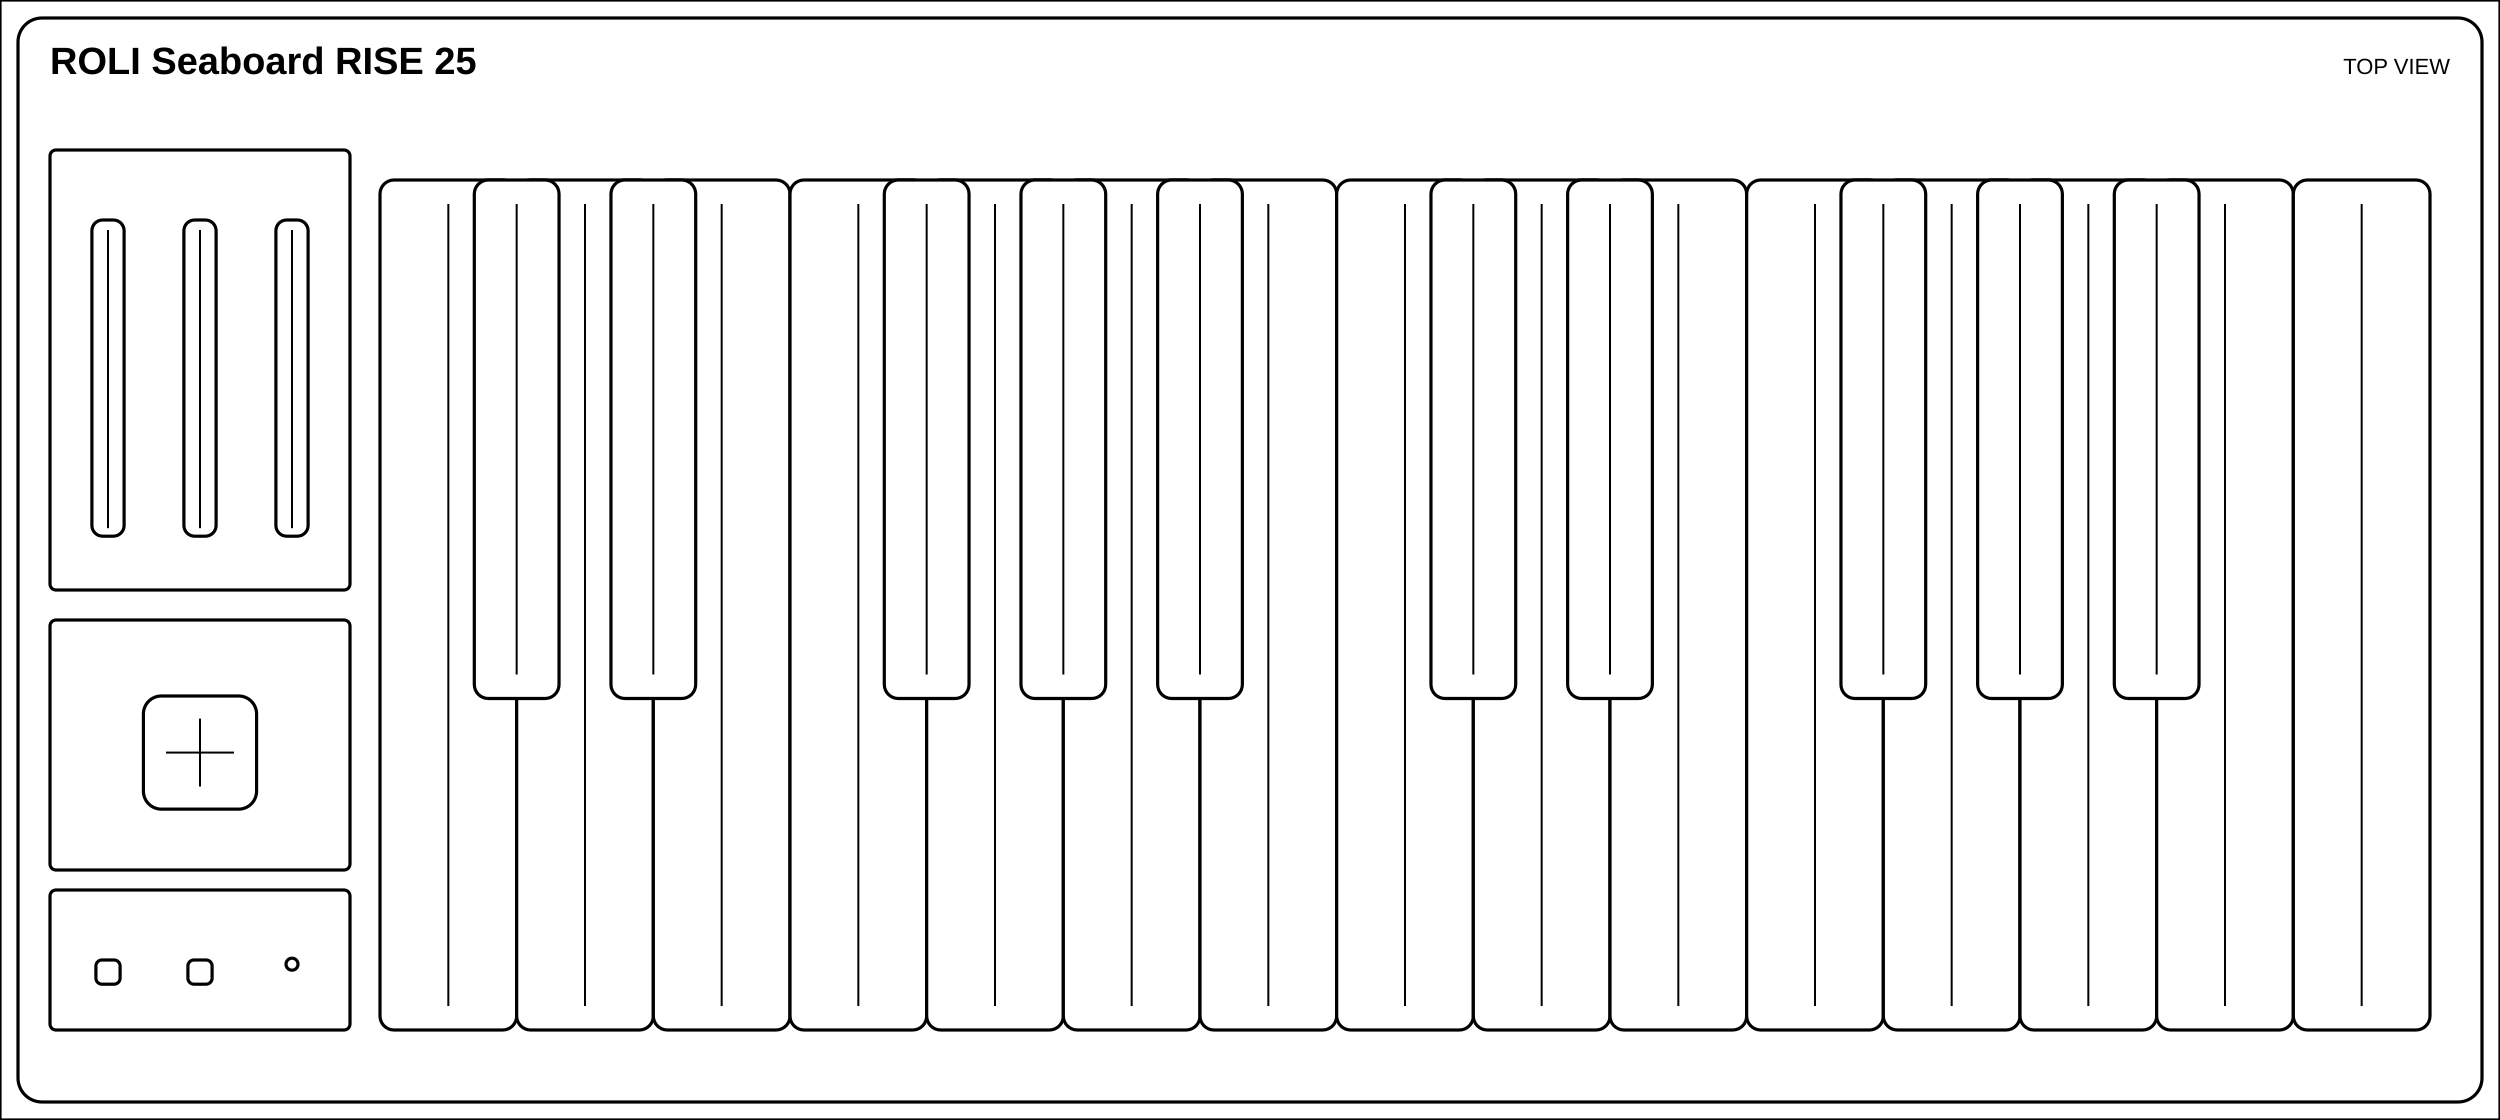
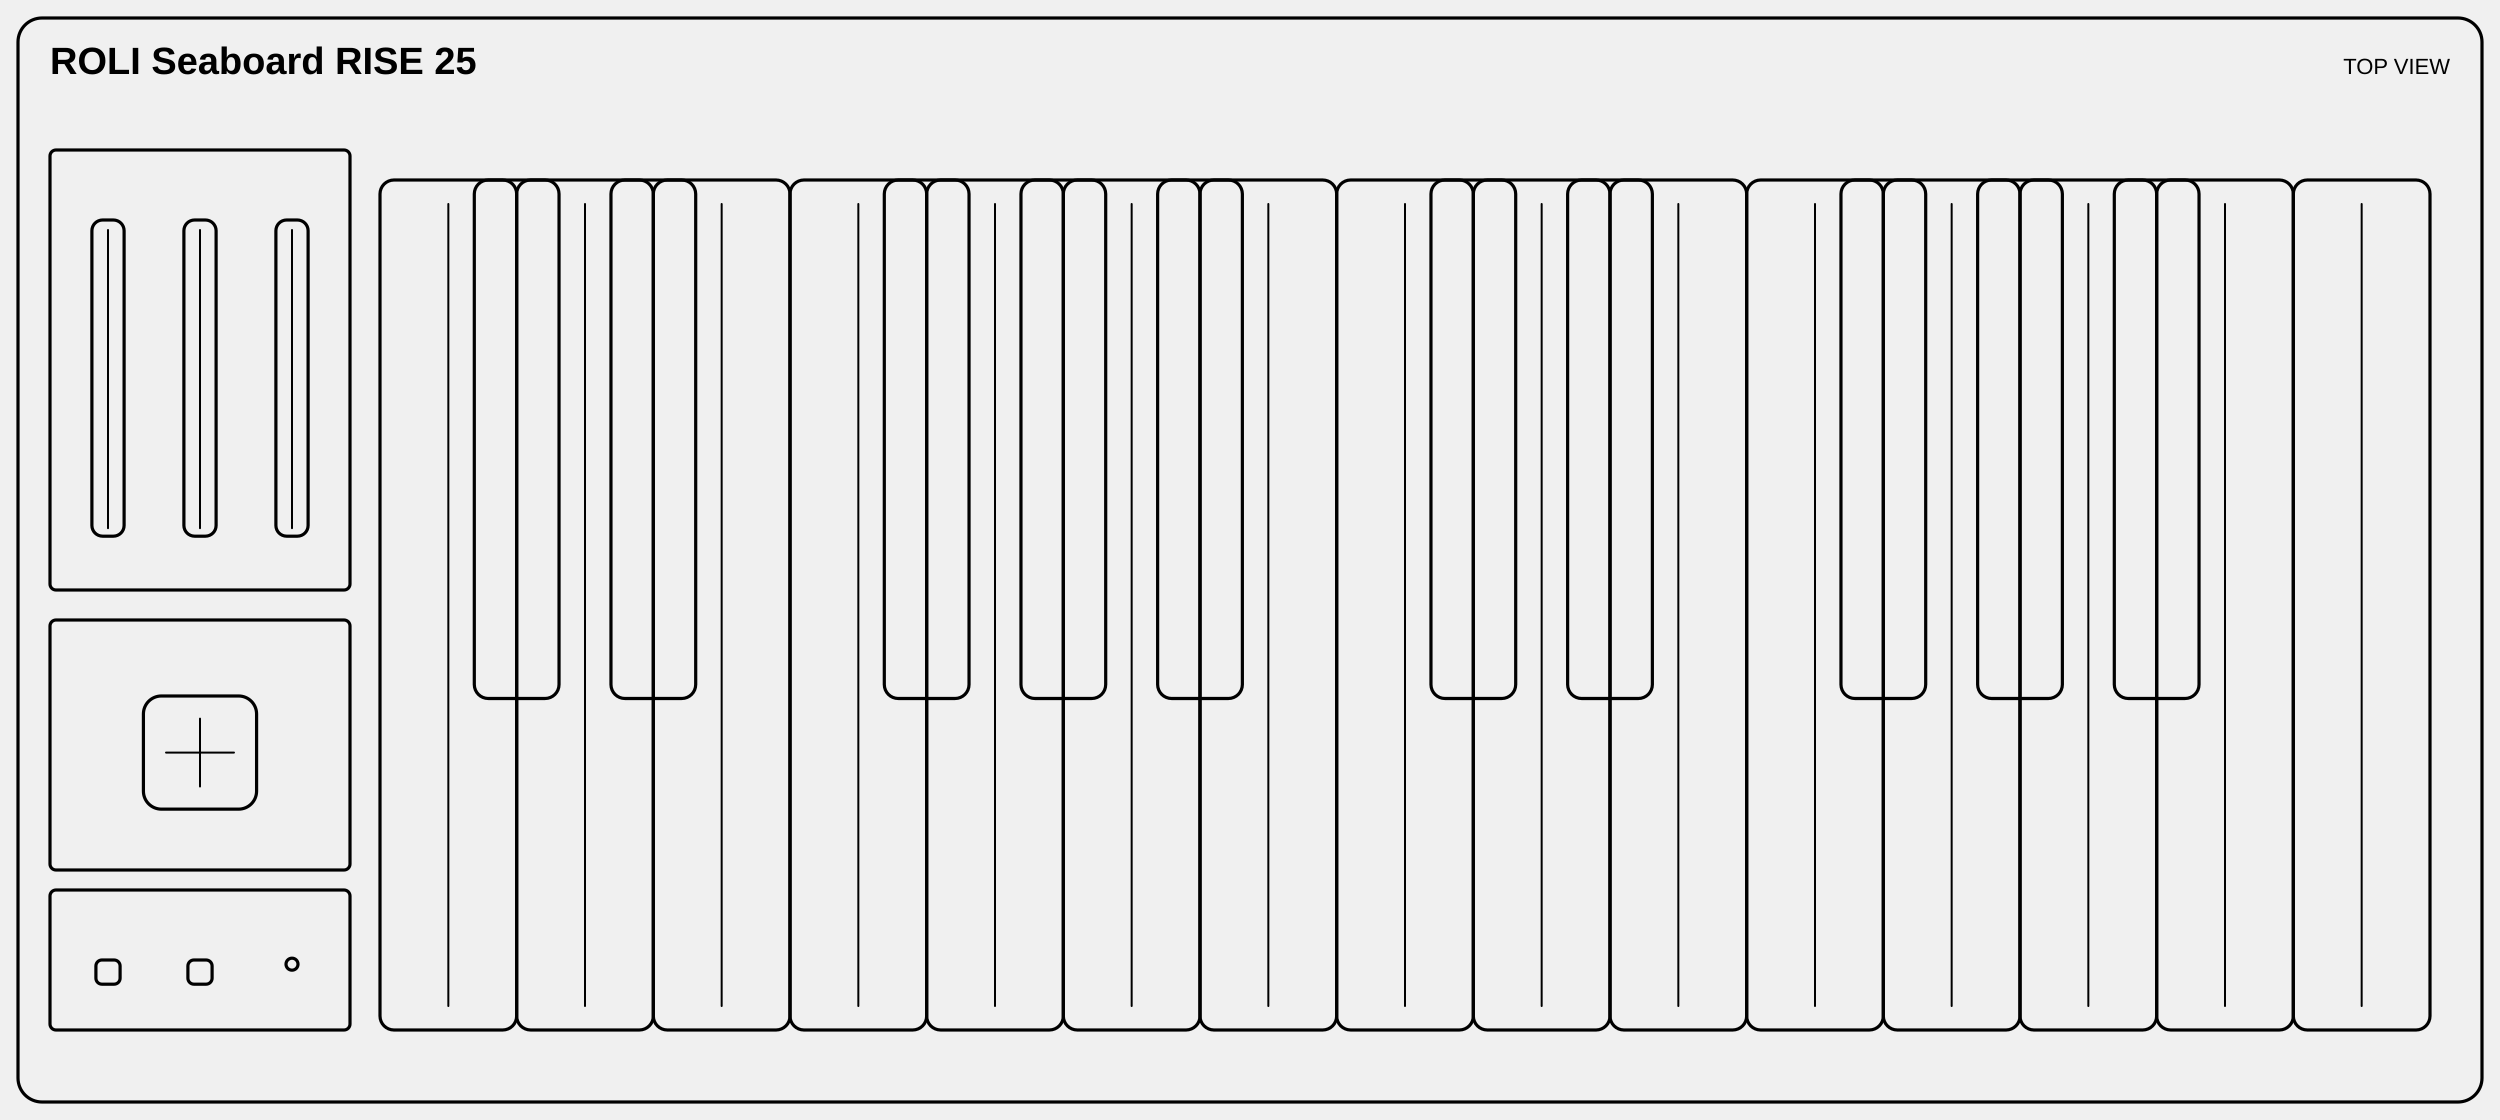
- <svg xmlns="http://www.w3.org/2000/svg" viewBox="0 0 1250 560" role="img" aria-labelledby="title description">
-   <style>text{font-family:Arial,Helvetica,sans-serif;fill:#000;stroke:none}.line{fill:#fff;stroke:#000;stroke-width:1.6;stroke-linejoin:round;stroke-linecap:round}.thin{fill:none;stroke:#000;stroke-width:1;stroke-linejoin:round;stroke-linecap:round}</style>
-   <rect x="0" y="0" width="1250" height="560" class="line" fill="#fff" stroke="none" stroke-width="1.6" />
-   <rect x="9" y="9" width="1232" height="542" class="line" fill="#fff" stroke="#000" stroke-width="1.6" rx="12" />
-   <text x="25" y="37" fill="#000" font-family="Arial,Helvetica,sans-serif" font-size="19" text-anchor="start" font-weight="bold">ROLI Seaboard RISE 25</text>
-   <text x="1225" y="37" fill="#000" font-family="Arial,Helvetica,sans-serif" font-size="11" text-anchor="end">TOP VIEW</text>
-   <rect x="25" y="75" width="150" height="220" class="line" fill="#fff" stroke="#000" stroke-width="1.6" rx="3" />
-   <g id="touch-faders-glide" data-kind="strip" aria-label="Glide">
-     <rect x="45.95" y="110" width="16.1" height="158.09" class="line" fill="#fff" stroke="#000" stroke-width="1.6" rx="5.367" />
-     <path d="M54 115L54 264.09" fill="none" stroke="#000" stroke-width="1" />
-   </g>
-   <g id="touch-faders-slide" data-kind="strip" aria-label="Slide">
-     <rect x="91.95" y="110" width="16.1" height="158.09" class="line" fill="#fff" stroke="#000" stroke-width="1.6" rx="5.367" />
-     <path d="M100 115L100 264.09" fill="none" stroke="#000" stroke-width="1" />
-   </g>
-   <g id="touch-faders-press" data-kind="strip" aria-label="Press">
-     <rect x="137.95" y="110" width="16.1" height="158.09" class="line" fill="#fff" stroke="#000" stroke-width="1.6" rx="5.367" />
-     <path d="M146 115L146 264.09" fill="none" stroke="#000" stroke-width="1" />
-   </g>
-   <rect x="25" y="310" width="150" height="125" class="line" fill="#fff" stroke="#000" stroke-width="1.6" rx="3" />
-   <g id="xy-touchpad-xy" data-kind="xy" aria-label="XY">
-     <rect x="71.708" y="347.993" width="56.584" height="56.584" class="line" fill="#fff" stroke="#000" stroke-width="1.6" rx="9" />
-     <path d="M83.025 376.285L116.975 376.285" fill="none" stroke="#000" stroke-width="1" />
-     <path d="M100 359.31L100 393.26" fill="none" stroke="#000" stroke-width="1" />
-   </g>
-   <rect x="25" y="445" width="150" height="70" class="line" fill="#fff" stroke="#000" stroke-width="1.6" rx="3" />
-   <g id="octave-power-octave" data-kind="button" aria-label="Octave -">
-     <rect x="47.955" y="480" width="12.09" height="12.09" class="line" fill="#fff" stroke="#000" stroke-width="1.6" rx="3" />
-   </g>
-   <g id="octave-power-octave-2" data-kind="button" aria-label="Octave +">
-     <rect x="93.955" y="480" width="12.09" height="12.09" class="line" fill="#fff" stroke="#000" stroke-width="1.6" rx="3" />
-   </g>
-   <g id="octave-power-power-mode" data-kind="button" aria-label="Power / Mode">
-     <rect x="143" y="479.09" width="6" height="6" class="line" fill="#fff" stroke="#000" stroke-width="1.6" rx="3" />
-   </g>
-   <g id="keyboard" aria-label="Keyboard">
-     <g id="key-1" data-kind="key" aria-label="Keywave 1">
-       <rect x="190" y="90" width="68.333" height="425" class="line" fill="#fff" stroke="#000" stroke-width="1.6" rx="7" />
-       <path d="M224.167 102L224.167 503" fill="none" stroke="#000" stroke-width="1" />
-     </g>
-     <g id="key-3" data-kind="key" aria-label="Keywave 3">
-       <rect x="258.333" y="90" width="68.333" height="425" class="line" fill="#fff" stroke="#000" stroke-width="1.6" rx="7" />
-       <path d="M292.5 102L292.5 503" fill="none" stroke="#000" stroke-width="1" />
-     </g>
-     <g id="key-5" data-kind="key" aria-label="Keywave 5">
-       <rect x="326.667" y="90" width="68.333" height="425" class="line" fill="#fff" stroke="#000" stroke-width="1.6" rx="7" />
-       <path d="M360.833 102L360.833 503" fill="none" stroke="#000" stroke-width="1" />
-     </g>
-     <g id="key-6" data-kind="key" aria-label="Keywave 6">
-       <rect x="395" y="90" width="68.333" height="425" class="line" fill="#fff" stroke="#000" stroke-width="1.6" rx="7" />
-       <path d="M429.167 102L429.167 503" fill="none" stroke="#000" stroke-width="1" />
-     </g>
-     <g id="key-8" data-kind="key" aria-label="Keywave 8">
-       <rect x="463.333" y="90" width="68.333" height="425" class="line" fill="#fff" stroke="#000" stroke-width="1.6" rx="7" />
-       <path d="M497.5 102L497.5 503" fill="none" stroke="#000" stroke-width="1" />
-     </g>
-     <g id="key-10" data-kind="key" aria-label="Keywave 10">
-       <rect x="531.667" y="90" width="68.333" height="425" class="line" fill="#fff" stroke="#000" stroke-width="1.6" rx="7" />
-       <path d="M565.833 102L565.833 503" fill="none" stroke="#000" stroke-width="1" />
-     </g>
-     <g id="key-12" data-kind="key" aria-label="Keywave 12">
-       <rect x="600" y="90" width="68.333" height="425" class="line" fill="#fff" stroke="#000" stroke-width="1.6" rx="7" />
-       <path d="M634.167 102L634.167 503" fill="none" stroke="#000" stroke-width="1" />
-     </g>
-     <g id="key-13" data-kind="key" aria-label="Keywave 13">
-       <rect x="668.333" y="90" width="68.333" height="425" class="line" fill="#fff" stroke="#000" stroke-width="1.6" rx="7" />
-       <path d="M702.5 102L702.5 503" fill="none" stroke="#000" stroke-width="1" />
-     </g>
-     <g id="key-15" data-kind="key" aria-label="Keywave 15">
-       <rect x="736.667" y="90" width="68.333" height="425" class="line" fill="#fff" stroke="#000" stroke-width="1.6" rx="7" />
-       <path d="M770.833 102L770.833 503" fill="none" stroke="#000" stroke-width="1" />
-     </g>
-     <g id="key-17" data-kind="key" aria-label="Keywave 17">
-       <rect x="805" y="90" width="68.333" height="425" class="line" fill="#fff" stroke="#000" stroke-width="1.6" rx="7" />
-       <path d="M839.167 102L839.167 503" fill="none" stroke="#000" stroke-width="1" />
-     </g>
-     <g id="key-18" data-kind="key" aria-label="Keywave 18">
-       <rect x="873.333" y="90" width="68.333" height="425" class="line" fill="#fff" stroke="#000" stroke-width="1.6" rx="7" />
-       <path d="M907.5 102L907.5 503" fill="none" stroke="#000" stroke-width="1" />
-     </g>
-     <g id="key-20" data-kind="key" aria-label="Keywave 20">
-       <rect x="941.667" y="90" width="68.333" height="425" class="line" fill="#fff" stroke="#000" stroke-width="1.6" rx="7" />
-       <path d="M975.833 102L975.833 503" fill="none" stroke="#000" stroke-width="1" />
-     </g>
-     <g id="key-22" data-kind="key" aria-label="Keywave 22">
-       <rect x="1010" y="90" width="68.333" height="425" class="line" fill="#fff" stroke="#000" stroke-width="1.6" rx="7" />
-       <path d="M1044.167 102L1044.167 503" fill="none" stroke="#000" stroke-width="1" />
-     </g>
-     <g id="key-24" data-kind="key" aria-label="Keywave 24">
-       <rect x="1078.333" y="90" width="68.333" height="425" class="line" fill="#fff" stroke="#000" stroke-width="1.6" rx="7" />
-       <path d="M1112.5 102L1112.5 503" fill="none" stroke="#000" stroke-width="1" />
-     </g>
-     <g id="key-25" data-kind="key" aria-label="Keywave 25">
-       <rect x="1146.667" y="90" width="68.333" height="425" class="line" fill="#fff" stroke="#000" stroke-width="1.6" rx="7" />
-       <path d="M1180.833 102L1180.833 503" fill="none" stroke="#000" stroke-width="1" />
-     </g>
-     <g id="key-2" data-kind="key" aria-label="Keywave 2">
-       <rect x="237.15" y="90" width="42.367" height="259.25" class="line" fill="#fff" stroke="#000" stroke-width="1.6" rx="7" />
-       <path d="M258.333 102L258.333 337.25" fill="none" stroke="#000" stroke-width="1" />
-     </g>
-     <g id="key-4" data-kind="key" aria-label="Keywave 4">
-       <rect x="305.483" y="90" width="42.367" height="259.25" class="line" fill="#fff" stroke="#000" stroke-width="1.6" rx="7" />
-       <path d="M326.667 102L326.667 337.25" fill="none" stroke="#000" stroke-width="1" />
-     </g>
-     <g id="key-7" data-kind="key" aria-label="Keywave 7">
-       <rect x="442.15" y="90" width="42.367" height="259.25" class="line" fill="#fff" stroke="#000" stroke-width="1.6" rx="7" />
-       <path d="M463.333 102L463.333 337.25" fill="none" stroke="#000" stroke-width="1" />
-     </g>
-     <g id="key-9" data-kind="key" aria-label="Keywave 9">
-       <rect x="510.483" y="90" width="42.367" height="259.25" class="line" fill="#fff" stroke="#000" stroke-width="1.6" rx="7" />
-       <path d="M531.667 102L531.667 337.25" fill="none" stroke="#000" stroke-width="1" />
-     </g>
-     <g id="key-11" data-kind="key" aria-label="Keywave 11">
-       <rect x="578.817" y="90" width="42.367" height="259.25" class="line" fill="#fff" stroke="#000" stroke-width="1.6" rx="7" />
-       <path d="M600 102L600 337.25" fill="none" stroke="#000" stroke-width="1" />
-     </g>
-     <g id="key-14" data-kind="key" aria-label="Keywave 14">
-       <rect x="715.483" y="90" width="42.367" height="259.25" class="line" fill="#fff" stroke="#000" stroke-width="1.6" rx="7" />
-       <path d="M736.667 102L736.667 337.25" fill="none" stroke="#000" stroke-width="1" />
-     </g>
-     <g id="key-16" data-kind="key" aria-label="Keywave 16">
-       <rect x="783.817" y="90" width="42.367" height="259.25" class="line" fill="#fff" stroke="#000" stroke-width="1.6" rx="7" />
-       <path d="M805 102L805 337.25" fill="none" stroke="#000" stroke-width="1" />
-     </g>
-     <g id="key-19" data-kind="key" aria-label="Keywave 19">
-       <rect x="920.483" y="90" width="42.367" height="259.25" class="line" fill="#fff" stroke="#000" stroke-width="1.6" rx="7" />
-       <path d="M941.667 102L941.667 337.25" fill="none" stroke="#000" stroke-width="1" />
-     </g>
-     <g id="key-21" data-kind="key" aria-label="Keywave 21">
-       <rect x="988.817" y="90" width="42.367" height="259.25" class="line" fill="#fff" stroke="#000" stroke-width="1.6" rx="7" />
-       <path d="M1010 102L1010 337.25" fill="none" stroke="#000" stroke-width="1" />
-     </g>
-     <g id="key-23" data-kind="key" aria-label="Keywave 23">
-       <rect x="1057.15" y="90" width="42.367" height="259.25" class="line" fill="#fff" stroke="#000" stroke-width="1.6" rx="7" />
-       <path d="M1078.333 102L1078.333 337.25" fill="none" stroke="#000" stroke-width="1" />
+ <svg xmlns="http://www.w3.org/2000/svg" viewBox="0 0 1250 560" role="group" aria-labelledby="roli-seaboard-rise-25-panel--title" aria-describedby="roli-seaboard-rise-25-panel--description" data-device="roli-seaboard-rise-25" data-diagram-style="wireframe" style="background: #fff; color: #000;">
+   <style>text{font-family:Arial,Helvetica,sans-serif}[data-part]:focus-visible{outline:3px solid currentColor}</style>
+   <g id="roli-seaboard-rise-25-panel--chassis" aria-hidden="true">
+     <rect x="9" y="9" width="1232" height="542" rx="12" fill="none" stroke="currentColor" stroke-linejoin="round" stroke-linecap="round" stroke-width="1.6" />
+     <text x="25" y="37" fill="currentColor" stroke="none" font-size="19" text-anchor="start" font-weight="bold">ROLI Seaboard RISE 25</text>
+     <text x="1225" y="37" fill="currentColor" stroke="none" font-size="11" text-anchor="end">TOP VIEW</text>
+     <rect x="25" y="75" width="150" height="220" rx="3" fill="none" stroke="currentColor" stroke-linejoin="round" stroke-linecap="round" stroke-width="1.6" />
+     <rect x="25" y="310" width="150" height="125" rx="3" fill="none" stroke="currentColor" stroke-linejoin="round" stroke-linecap="round" stroke-width="1.6" />
+     <rect x="25" y="445" width="150" height="70" rx="3" fill="none" stroke="currentColor" stroke-linejoin="round" stroke-linecap="round" stroke-width="1.6" />
+   </g>
+   <g id="roli-seaboard-rise-25-panel--touch-faders-glide" data-part="touch-faders-glide" data-kind="strip" role="group" aria-roledescription="touch strip" aria-label="TOUCH FADERS: Glide">
+     <g aria-hidden="true">
+       <rect x="45.95" y="110" width="16.1" height="158.09" rx="5.367" fill="none" stroke="currentColor" stroke-linejoin="round" stroke-linecap="round" stroke-width="1.6" />
+       <path d="M54 115L54 264.09" fill="none" stroke="currentColor" stroke-linejoin="round" stroke-linecap="round" stroke-width="1" />
+     </g>
+     <g id="roli-seaboard-rise-25-panel--surface--touch-faders-glide" data-surface-control="touch-faders-glide" aria-hidden="true">
+       <rect x="31" y="105" width="46" height="185" stroke-opacity="0" pointer-events="all" fill="none" stroke="currentColor" stroke-linejoin="round" stroke-linecap="round" />
+     </g>
+   </g>
+   <g id="roli-seaboard-rise-25-panel--touch-faders-slide" data-part="touch-faders-slide" data-kind="strip" role="group" aria-roledescription="touch strip" aria-label="TOUCH FADERS: Slide">
+     <g aria-hidden="true">
+       <rect x="91.95" y="110" width="16.1" height="158.09" rx="5.367" fill="none" stroke="currentColor" stroke-linejoin="round" stroke-linecap="round" stroke-width="1.6" />
+       <path d="M100 115L100 264.09" fill="none" stroke="currentColor" stroke-linejoin="round" stroke-linecap="round" stroke-width="1" />
+     </g>
+     <g id="roli-seaboard-rise-25-panel--surface--touch-faders-slide" data-surface-control="touch-faders-slide" aria-hidden="true">
+       <rect x="77" y="105" width="46" height="185" stroke-opacity="0" pointer-events="all" fill="none" stroke="currentColor" stroke-linejoin="round" stroke-linecap="round" />
+     </g>
+   </g>
+   <g id="roli-seaboard-rise-25-panel--touch-faders-press" data-part="touch-faders-press" data-kind="strip" role="group" aria-roledescription="touch strip" aria-label="TOUCH FADERS: Press">
+     <g aria-hidden="true">
+       <rect x="137.95" y="110" width="16.1" height="158.09" rx="5.367" fill="none" stroke="currentColor" stroke-linejoin="round" stroke-linecap="round" stroke-width="1.6" />
+       <path d="M146 115L146 264.09" fill="none" stroke="currentColor" stroke-linejoin="round" stroke-linecap="round" stroke-width="1" />
+     </g>
+     <g id="roli-seaboard-rise-25-panel--surface--touch-faders-press" data-surface-control="touch-faders-press" aria-hidden="true">
+       <rect x="123" y="105" width="46" height="185" stroke-opacity="0" pointer-events="all" fill="none" stroke="currentColor" stroke-linejoin="round" stroke-linecap="round" />
+     </g>
+   </g>
+   <g id="roli-seaboard-rise-25-panel--xy-touchpad-xy" data-part="xy-touchpad-xy" data-kind="xy" role="group" aria-roledescription="touch pad" aria-label="XY TOUCHPAD: XY">
+     <g aria-hidden="true">
+       <rect x="71.708" y="347.993" width="56.584" height="56.584" rx="9" fill="none" stroke="currentColor" stroke-linejoin="round" stroke-linecap="round" stroke-width="1.6" />
+       <path d="M83.025 376.285L116.975 376.285" fill="none" stroke="currentColor" stroke-linejoin="round" stroke-linecap="round" stroke-width="1" />
+       <path d="M100 359.31L100 393.26" fill="none" stroke="currentColor" stroke-linejoin="round" stroke-linecap="round" stroke-width="1" />
+     </g>
+     <g id="roli-seaboard-rise-25-panel--surface--xy-touchpad-xy" data-surface-control="xy-touchpad-xy" aria-hidden="true">
+       <rect x="31" y="340" width="138" height="90" stroke-opacity="0" pointer-events="all" fill="none" stroke="currentColor" stroke-linejoin="round" stroke-linecap="round" />
+     </g>
+   </g>
+   <g id="roli-seaboard-rise-25-panel--octave-power-octave" data-part="octave-power-octave" data-kind="button" role="button" aria-disabled="true" tabindex="-1" aria-label="OCTAVE / POWER: Octave -">
+     <g aria-hidden="true">
+       <rect x="47.955" y="480" width="12.09" height="12.09" rx="3" fill="none" stroke="currentColor" stroke-linejoin="round" stroke-linecap="round" stroke-width="1.6" />
+     </g>
+     <g id="roli-seaboard-rise-25-panel--surface--octave-power-octave" data-surface-control="octave-power-octave" aria-hidden="true">
+       <rect x="31" y="475" width="46" height="35" stroke-opacity="0" pointer-events="all" fill="none" stroke="currentColor" stroke-linejoin="round" stroke-linecap="round" />
+     </g>
+   </g>
+   <g id="roli-seaboard-rise-25-panel--octave-power-octave-2" data-part="octave-power-octave-2" data-kind="button" role="button" aria-disabled="true" tabindex="-1" aria-label="OCTAVE / POWER: Octave +">
+     <g aria-hidden="true">
+       <rect x="93.955" y="480" width="12.09" height="12.09" rx="3" fill="none" stroke="currentColor" stroke-linejoin="round" stroke-linecap="round" stroke-width="1.6" />
+     </g>
+     <g id="roli-seaboard-rise-25-panel--surface--octave-power-octave-2" data-surface-control="octave-power-octave-2" aria-hidden="true">
+       <rect x="77" y="475" width="46" height="35" stroke-opacity="0" pointer-events="all" fill="none" stroke="currentColor" stroke-linejoin="round" stroke-linecap="round" />
+     </g>
+   </g>
+   <g id="roli-seaboard-rise-25-panel--octave-power-power-mode" data-part="octave-power-power-mode" data-kind="button" role="button" aria-disabled="true" tabindex="-1" aria-label="OCTAVE / POWER: Power / Mode">
+     <g aria-hidden="true">
+       <rect x="143" y="479.09" width="6" height="6" rx="3" fill="none" stroke="currentColor" stroke-linejoin="round" stroke-linecap="round" stroke-width="1.6" />
+     </g>
+     <g id="roli-seaboard-rise-25-panel--surface--octave-power-power-mode" data-surface-control="octave-power-power-mode" aria-hidden="true">
+       <rect x="123" y="475" width="46" height="35" stroke-opacity="0" pointer-events="all" fill="none" stroke="currentColor" stroke-linejoin="round" stroke-linecap="round" />
+     </g>
+   </g>
+   <g id="roli-seaboard-rise-25-panel--keyboard" data-region="keyboard" aria-label="Keyboard">
+     <g id="roli-seaboard-rise-25-panel--key-1" data-part="key-1" data-kind="key" role="button" aria-disabled="true" tabindex="-1" aria-label="Keywave 1">
+       <g aria-hidden="true">
+         <rect x="190" y="90" width="68.333" height="425" rx="7" fill="none" stroke="currentColor" stroke-linejoin="round" stroke-linecap="round" stroke-width="1.6" />
+         <path d="M224.167 102L224.167 503" fill="none" stroke="currentColor" stroke-linejoin="round" stroke-linecap="round" stroke-width="1" />
+       </g>
+       <g id="roli-seaboard-rise-25-panel--surface--note-48" data-surface-control="note-48" aria-hidden="true">
+         <rect x="190" y="90" width="68.333" height="425" stroke-opacity="0" pointer-events="all" fill="none" stroke="currentColor" stroke-linejoin="round" stroke-linecap="round" />
+       </g>
+     </g>
+     <g id="roli-seaboard-rise-25-panel--key-3" data-part="key-3" data-kind="key" role="button" aria-disabled="true" tabindex="-1" aria-label="Keywave 3">
+       <g aria-hidden="true">
+         <rect x="258.333" y="90" width="68.333" height="425" rx="7" fill="none" stroke="currentColor" stroke-linejoin="round" stroke-linecap="round" stroke-width="1.6" />
+         <path d="M292.5 102L292.5 503" fill="none" stroke="currentColor" stroke-linejoin="round" stroke-linecap="round" stroke-width="1" />
+       </g>
+       <g id="roli-seaboard-rise-25-panel--surface--note-50" data-surface-control="note-50" aria-hidden="true">
+         <rect x="258.333" y="90" width="68.333" height="425" stroke-opacity="0" pointer-events="all" fill="none" stroke="currentColor" stroke-linejoin="round" stroke-linecap="round" />
+       </g>
+     </g>
+     <g id="roli-seaboard-rise-25-panel--key-5" data-part="key-5" data-kind="key" role="button" aria-disabled="true" tabindex="-1" aria-label="Keywave 5">
+       <g aria-hidden="true">
+         <rect x="326.667" y="90" width="68.333" height="425" rx="7" fill="none" stroke="currentColor" stroke-linejoin="round" stroke-linecap="round" stroke-width="1.6" />
+         <path d="M360.833 102L360.833 503" fill="none" stroke="currentColor" stroke-linejoin="round" stroke-linecap="round" stroke-width="1" />
+       </g>
+       <g id="roli-seaboard-rise-25-panel--surface--note-52" data-surface-control="note-52" aria-hidden="true">
+         <rect x="326.667" y="90" width="68.333" height="425" stroke-opacity="0" pointer-events="all" fill="none" stroke="currentColor" stroke-linejoin="round" stroke-linecap="round" />
+       </g>
+     </g>
+     <g id="roli-seaboard-rise-25-panel--key-6" data-part="key-6" data-kind="key" role="button" aria-disabled="true" tabindex="-1" aria-label="Keywave 6">
+       <g aria-hidden="true">
+         <rect x="395" y="90" width="68.333" height="425" rx="7" fill="none" stroke="currentColor" stroke-linejoin="round" stroke-linecap="round" stroke-width="1.6" />
+         <path d="M429.167 102L429.167 503" fill="none" stroke="currentColor" stroke-linejoin="round" stroke-linecap="round" stroke-width="1" />
+       </g>
+       <g id="roli-seaboard-rise-25-panel--surface--note-53" data-surface-control="note-53" aria-hidden="true">
+         <rect x="395" y="90" width="68.333" height="425" stroke-opacity="0" pointer-events="all" fill="none" stroke="currentColor" stroke-linejoin="round" stroke-linecap="round" />
+       </g>
+     </g>
+     <g id="roli-seaboard-rise-25-panel--key-8" data-part="key-8" data-kind="key" role="button" aria-disabled="true" tabindex="-1" aria-label="Keywave 8">
+       <g aria-hidden="true">
+         <rect x="463.333" y="90" width="68.333" height="425" rx="7" fill="none" stroke="currentColor" stroke-linejoin="round" stroke-linecap="round" stroke-width="1.6" />
+         <path d="M497.5 102L497.5 503" fill="none" stroke="currentColor" stroke-linejoin="round" stroke-linecap="round" stroke-width="1" />
+       </g>
+       <g id="roli-seaboard-rise-25-panel--surface--note-55" data-surface-control="note-55" aria-hidden="true">
+         <rect x="463.333" y="90" width="68.333" height="425" stroke-opacity="0" pointer-events="all" fill="none" stroke="currentColor" stroke-linejoin="round" stroke-linecap="round" />
+       </g>
+     </g>
+     <g id="roli-seaboard-rise-25-panel--key-10" data-part="key-10" data-kind="key" role="button" aria-disabled="true" tabindex="-1" aria-label="Keywave 10">
+       <g aria-hidden="true">
+         <rect x="531.667" y="90" width="68.333" height="425" rx="7" fill="none" stroke="currentColor" stroke-linejoin="round" stroke-linecap="round" stroke-width="1.6" />
+         <path d="M565.833 102L565.833 503" fill="none" stroke="currentColor" stroke-linejoin="round" stroke-linecap="round" stroke-width="1" />
+       </g>
+       <g id="roli-seaboard-rise-25-panel--surface--note-57" data-surface-control="note-57" aria-hidden="true">
+         <rect x="531.667" y="90" width="68.333" height="425" stroke-opacity="0" pointer-events="all" fill="none" stroke="currentColor" stroke-linejoin="round" stroke-linecap="round" />
+       </g>
+     </g>
+     <g id="roli-seaboard-rise-25-panel--key-12" data-part="key-12" data-kind="key" role="button" aria-disabled="true" tabindex="-1" aria-label="Keywave 12">
+       <g aria-hidden="true">
+         <rect x="600" y="90" width="68.333" height="425" rx="7" fill="none" stroke="currentColor" stroke-linejoin="round" stroke-linecap="round" stroke-width="1.6" />
+         <path d="M634.167 102L634.167 503" fill="none" stroke="currentColor" stroke-linejoin="round" stroke-linecap="round" stroke-width="1" />
+       </g>
+       <g id="roli-seaboard-rise-25-panel--surface--note-59" data-surface-control="note-59" aria-hidden="true">
+         <rect x="600" y="90" width="68.333" height="425" stroke-opacity="0" pointer-events="all" fill="none" stroke="currentColor" stroke-linejoin="round" stroke-linecap="round" />
+       </g>
+     </g>
+     <g id="roli-seaboard-rise-25-panel--key-13" data-part="key-13" data-kind="key" role="button" aria-disabled="true" tabindex="-1" aria-label="Keywave 13">
+       <g aria-hidden="true">
+         <rect x="668.333" y="90" width="68.333" height="425" rx="7" fill="none" stroke="currentColor" stroke-linejoin="round" stroke-linecap="round" stroke-width="1.6" />
+         <path d="M702.5 102L702.5 503" fill="none" stroke="currentColor" stroke-linejoin="round" stroke-linecap="round" stroke-width="1" />
+       </g>
+       <g id="roli-seaboard-rise-25-panel--surface--note-60" data-surface-control="note-60" aria-hidden="true">
+         <rect x="668.333" y="90" width="68.333" height="425" stroke-opacity="0" pointer-events="all" fill="none" stroke="currentColor" stroke-linejoin="round" stroke-linecap="round" />
+       </g>
+     </g>
+     <g id="roli-seaboard-rise-25-panel--key-15" data-part="key-15" data-kind="key" role="button" aria-disabled="true" tabindex="-1" aria-label="Keywave 15">
+       <g aria-hidden="true">
+         <rect x="736.667" y="90" width="68.333" height="425" rx="7" fill="none" stroke="currentColor" stroke-linejoin="round" stroke-linecap="round" stroke-width="1.6" />
+         <path d="M770.833 102L770.833 503" fill="none" stroke="currentColor" stroke-linejoin="round" stroke-linecap="round" stroke-width="1" />
+       </g>
+       <g id="roli-seaboard-rise-25-panel--surface--note-62" data-surface-control="note-62" aria-hidden="true">
+         <rect x="736.667" y="90" width="68.333" height="425" stroke-opacity="0" pointer-events="all" fill="none" stroke="currentColor" stroke-linejoin="round" stroke-linecap="round" />
+       </g>
+     </g>
+     <g id="roli-seaboard-rise-25-panel--key-17" data-part="key-17" data-kind="key" role="button" aria-disabled="true" tabindex="-1" aria-label="Keywave 17">
+       <g aria-hidden="true">
+         <rect x="805" y="90" width="68.333" height="425" rx="7" fill="none" stroke="currentColor" stroke-linejoin="round" stroke-linecap="round" stroke-width="1.6" />
+         <path d="M839.167 102L839.167 503" fill="none" stroke="currentColor" stroke-linejoin="round" stroke-linecap="round" stroke-width="1" />
+       </g>
+       <g id="roli-seaboard-rise-25-panel--surface--note-64" data-surface-control="note-64" aria-hidden="true">
+         <rect x="805" y="90" width="68.333" height="425" stroke-opacity="0" pointer-events="all" fill="none" stroke="currentColor" stroke-linejoin="round" stroke-linecap="round" />
+       </g>
+     </g>
+     <g id="roli-seaboard-rise-25-panel--key-18" data-part="key-18" data-kind="key" role="button" aria-disabled="true" tabindex="-1" aria-label="Keywave 18">
+       <g aria-hidden="true">
+         <rect x="873.333" y="90" width="68.333" height="425" rx="7" fill="none" stroke="currentColor" stroke-linejoin="round" stroke-linecap="round" stroke-width="1.6" />
+         <path d="M907.5 102L907.5 503" fill="none" stroke="currentColor" stroke-linejoin="round" stroke-linecap="round" stroke-width="1" />
+       </g>
+       <g id="roli-seaboard-rise-25-panel--surface--note-65" data-surface-control="note-65" aria-hidden="true">
+         <rect x="873.333" y="90" width="68.333" height="425" stroke-opacity="0" pointer-events="all" fill="none" stroke="currentColor" stroke-linejoin="round" stroke-linecap="round" />
+       </g>
+     </g>
+     <g id="roli-seaboard-rise-25-panel--key-20" data-part="key-20" data-kind="key" role="button" aria-disabled="true" tabindex="-1" aria-label="Keywave 20">
+       <g aria-hidden="true">
+         <rect x="941.667" y="90" width="68.333" height="425" rx="7" fill="none" stroke="currentColor" stroke-linejoin="round" stroke-linecap="round" stroke-width="1.6" />
+         <path d="M975.833 102L975.833 503" fill="none" stroke="currentColor" stroke-linejoin="round" stroke-linecap="round" stroke-width="1" />
+       </g>
+       <g id="roli-seaboard-rise-25-panel--surface--note-67" data-surface-control="note-67" aria-hidden="true">
+         <rect x="941.667" y="90" width="68.333" height="425" stroke-opacity="0" pointer-events="all" fill="none" stroke="currentColor" stroke-linejoin="round" stroke-linecap="round" />
+       </g>
+     </g>
+     <g id="roli-seaboard-rise-25-panel--key-22" data-part="key-22" data-kind="key" role="button" aria-disabled="true" tabindex="-1" aria-label="Keywave 22">
+       <g aria-hidden="true">
+         <rect x="1010" y="90" width="68.333" height="425" rx="7" fill="none" stroke="currentColor" stroke-linejoin="round" stroke-linecap="round" stroke-width="1.6" />
+         <path d="M1044.167 102L1044.167 503" fill="none" stroke="currentColor" stroke-linejoin="round" stroke-linecap="round" stroke-width="1" />
+       </g>
+       <g id="roli-seaboard-rise-25-panel--surface--note-69" data-surface-control="note-69" aria-hidden="true">
+         <rect x="1010" y="90" width="68.333" height="425" stroke-opacity="0" pointer-events="all" fill="none" stroke="currentColor" stroke-linejoin="round" stroke-linecap="round" />
+       </g>
+     </g>
+     <g id="roli-seaboard-rise-25-panel--key-24" data-part="key-24" data-kind="key" role="button" aria-disabled="true" tabindex="-1" aria-label="Keywave 24">
+       <g aria-hidden="true">
+         <rect x="1078.333" y="90" width="68.333" height="425" rx="7" fill="none" stroke="currentColor" stroke-linejoin="round" stroke-linecap="round" stroke-width="1.6" />
+         <path d="M1112.5 102L1112.5 503" fill="none" stroke="currentColor" stroke-linejoin="round" stroke-linecap="round" stroke-width="1" />
+       </g>
+       <g id="roli-seaboard-rise-25-panel--surface--note-71" data-surface-control="note-71" aria-hidden="true">
+         <rect x="1078.333" y="90" width="68.333" height="425" stroke-opacity="0" pointer-events="all" fill="none" stroke="currentColor" stroke-linejoin="round" stroke-linecap="round" />
+       </g>
+     </g>
+     <g id="roli-seaboard-rise-25-panel--key-25" data-part="key-25" data-kind="key" role="button" aria-disabled="true" tabindex="-1" aria-label="Keywave 25">
+       <g aria-hidden="true">
+         <rect x="1146.667" y="90" width="68.333" height="425" rx="7" fill="none" stroke="currentColor" stroke-linejoin="round" stroke-linecap="round" stroke-width="1.6" />
+         <path d="M1180.833 102L1180.833 503" fill="none" stroke="currentColor" stroke-linejoin="round" stroke-linecap="round" stroke-width="1" />
+       </g>
+       <g id="roli-seaboard-rise-25-panel--surface--note-72" data-surface-control="note-72" aria-hidden="true">
+         <rect x="1146.667" y="90" width="68.333" height="425" stroke-opacity="0" pointer-events="all" fill="none" stroke="currentColor" stroke-linejoin="round" stroke-linecap="round" />
+       </g>
+     </g>
+     <g id="roli-seaboard-rise-25-panel--key-2" data-part="key-2" data-kind="key" role="button" aria-disabled="true" tabindex="-1" aria-label="Keywave 2">
+       <g aria-hidden="true">
+         <rect x="237.15" y="90" width="42.367" height="259.25" rx="7" fill="none" stroke="currentColor" stroke-linejoin="round" stroke-linecap="round" stroke-width="1.6" />
+         <path d="M258.333 102L258.333 337.25" fill="none" stroke="currentColor" stroke-linejoin="round" stroke-linecap="round" stroke-width="1" />
+       </g>
+       <g id="roli-seaboard-rise-25-panel--surface--note-49" data-surface-control="note-49" aria-hidden="true">
+         <rect x="237.15" y="90" width="42.367" height="259.25" stroke-opacity="0" pointer-events="all" fill="none" stroke="currentColor" stroke-linejoin="round" stroke-linecap="round" />
+       </g>
+     </g>
+     <g id="roli-seaboard-rise-25-panel--key-4" data-part="key-4" data-kind="key" role="button" aria-disabled="true" tabindex="-1" aria-label="Keywave 4">
+       <g aria-hidden="true">
+         <rect x="305.483" y="90" width="42.367" height="259.25" rx="7" fill="none" stroke="currentColor" stroke-linejoin="round" stroke-linecap="round" stroke-width="1.6" />
+         <path d="M326.667 102L326.667 337.25" fill="none" stroke="currentColor" stroke-linejoin="round" stroke-linecap="round" stroke-width="1" />
+       </g>
+       <g id="roli-seaboard-rise-25-panel--surface--note-51" data-surface-control="note-51" aria-hidden="true">
+         <rect x="305.483" y="90" width="42.367" height="259.25" stroke-opacity="0" pointer-events="all" fill="none" stroke="currentColor" stroke-linejoin="round" stroke-linecap="round" />
+       </g>
+     </g>
+     <g id="roli-seaboard-rise-25-panel--key-7" data-part="key-7" data-kind="key" role="button" aria-disabled="true" tabindex="-1" aria-label="Keywave 7">
+       <g aria-hidden="true">
+         <rect x="442.15" y="90" width="42.367" height="259.25" rx="7" fill="none" stroke="currentColor" stroke-linejoin="round" stroke-linecap="round" stroke-width="1.6" />
+         <path d="M463.333 102L463.333 337.25" fill="none" stroke="currentColor" stroke-linejoin="round" stroke-linecap="round" stroke-width="1" />
+       </g>
+       <g id="roli-seaboard-rise-25-panel--surface--note-54" data-surface-control="note-54" aria-hidden="true">
+         <rect x="442.15" y="90" width="42.367" height="259.25" stroke-opacity="0" pointer-events="all" fill="none" stroke="currentColor" stroke-linejoin="round" stroke-linecap="round" />
+       </g>
+     </g>
+     <g id="roli-seaboard-rise-25-panel--key-9" data-part="key-9" data-kind="key" role="button" aria-disabled="true" tabindex="-1" aria-label="Keywave 9">
+       <g aria-hidden="true">
+         <rect x="510.483" y="90" width="42.367" height="259.25" rx="7" fill="none" stroke="currentColor" stroke-linejoin="round" stroke-linecap="round" stroke-width="1.6" />
+         <path d="M531.667 102L531.667 337.25" fill="none" stroke="currentColor" stroke-linejoin="round" stroke-linecap="round" stroke-width="1" />
+       </g>
+       <g id="roli-seaboard-rise-25-panel--surface--note-56" data-surface-control="note-56" aria-hidden="true">
+         <rect x="510.483" y="90" width="42.367" height="259.25" stroke-opacity="0" pointer-events="all" fill="none" stroke="currentColor" stroke-linejoin="round" stroke-linecap="round" />
+       </g>
+     </g>
+     <g id="roli-seaboard-rise-25-panel--key-11" data-part="key-11" data-kind="key" role="button" aria-disabled="true" tabindex="-1" aria-label="Keywave 11">
+       <g aria-hidden="true">
+         <rect x="578.817" y="90" width="42.367" height="259.25" rx="7" fill="none" stroke="currentColor" stroke-linejoin="round" stroke-linecap="round" stroke-width="1.6" />
+         <path d="M600 102L600 337.25" fill="none" stroke="currentColor" stroke-linejoin="round" stroke-linecap="round" stroke-width="1" />
+       </g>
+       <g id="roli-seaboard-rise-25-panel--surface--note-58" data-surface-control="note-58" aria-hidden="true">
+         <rect x="578.817" y="90" width="42.367" height="259.25" stroke-opacity="0" pointer-events="all" fill="none" stroke="currentColor" stroke-linejoin="round" stroke-linecap="round" />
+       </g>
+     </g>
+     <g id="roli-seaboard-rise-25-panel--key-14" data-part="key-14" data-kind="key" role="button" aria-disabled="true" tabindex="-1" aria-label="Keywave 14">
+       <g aria-hidden="true">
+         <rect x="715.483" y="90" width="42.367" height="259.25" rx="7" fill="none" stroke="currentColor" stroke-linejoin="round" stroke-linecap="round" stroke-width="1.6" />
+         <path d="M736.667 102L736.667 337.25" fill="none" stroke="currentColor" stroke-linejoin="round" stroke-linecap="round" stroke-width="1" />
+       </g>
+       <g id="roli-seaboard-rise-25-panel--surface--note-61" data-surface-control="note-61" aria-hidden="true">
+         <rect x="715.483" y="90" width="42.367" height="259.25" stroke-opacity="0" pointer-events="all" fill="none" stroke="currentColor" stroke-linejoin="round" stroke-linecap="round" />
+       </g>
+     </g>
+     <g id="roli-seaboard-rise-25-panel--key-16" data-part="key-16" data-kind="key" role="button" aria-disabled="true" tabindex="-1" aria-label="Keywave 16">
+       <g aria-hidden="true">
+         <rect x="783.817" y="90" width="42.367" height="259.25" rx="7" fill="none" stroke="currentColor" stroke-linejoin="round" stroke-linecap="round" stroke-width="1.6" />
+         <path d="M805 102L805 337.25" fill="none" stroke="currentColor" stroke-linejoin="round" stroke-linecap="round" stroke-width="1" />
+       </g>
+       <g id="roli-seaboard-rise-25-panel--surface--note-63" data-surface-control="note-63" aria-hidden="true">
+         <rect x="783.817" y="90" width="42.367" height="259.25" stroke-opacity="0" pointer-events="all" fill="none" stroke="currentColor" stroke-linejoin="round" stroke-linecap="round" />
+       </g>
+     </g>
+     <g id="roli-seaboard-rise-25-panel--key-19" data-part="key-19" data-kind="key" role="button" aria-disabled="true" tabindex="-1" aria-label="Keywave 19">
+       <g aria-hidden="true">
+         <rect x="920.483" y="90" width="42.367" height="259.25" rx="7" fill="none" stroke="currentColor" stroke-linejoin="round" stroke-linecap="round" stroke-width="1.6" />
+         <path d="M941.667 102L941.667 337.25" fill="none" stroke="currentColor" stroke-linejoin="round" stroke-linecap="round" stroke-width="1" />
+       </g>
+       <g id="roli-seaboard-rise-25-panel--surface--note-66" data-surface-control="note-66" aria-hidden="true">
+         <rect x="920.483" y="90" width="42.367" height="259.25" stroke-opacity="0" pointer-events="all" fill="none" stroke="currentColor" stroke-linejoin="round" stroke-linecap="round" />
+       </g>
+     </g>
+     <g id="roli-seaboard-rise-25-panel--key-21" data-part="key-21" data-kind="key" role="button" aria-disabled="true" tabindex="-1" aria-label="Keywave 21">
+       <g aria-hidden="true">
+         <rect x="988.817" y="90" width="42.367" height="259.25" rx="7" fill="none" stroke="currentColor" stroke-linejoin="round" stroke-linecap="round" stroke-width="1.6" />
+         <path d="M1010 102L1010 337.25" fill="none" stroke="currentColor" stroke-linejoin="round" stroke-linecap="round" stroke-width="1" />
+       </g>
+       <g id="roli-seaboard-rise-25-panel--surface--note-68" data-surface-control="note-68" aria-hidden="true">
+         <rect x="988.817" y="90" width="42.367" height="259.25" stroke-opacity="0" pointer-events="all" fill="none" stroke="currentColor" stroke-linejoin="round" stroke-linecap="round" />
+       </g>
+     </g>
+     <g id="roli-seaboard-rise-25-panel--key-23" data-part="key-23" data-kind="key" role="button" aria-disabled="true" tabindex="-1" aria-label="Keywave 23">
+       <g aria-hidden="true">
+         <rect x="1057.15" y="90" width="42.367" height="259.25" rx="7" fill="none" stroke="currentColor" stroke-linejoin="round" stroke-linecap="round" stroke-width="1.6" />
+         <path d="M1078.333 102L1078.333 337.25" fill="none" stroke="currentColor" stroke-linejoin="round" stroke-linecap="round" stroke-width="1" />
+       </g>
+       <g id="roli-seaboard-rise-25-panel--surface--note-70" data-surface-control="note-70" aria-hidden="true">
+         <rect x="1057.15" y="90" width="42.367" height="259.25" stroke-opacity="0" pointer-events="all" fill="none" stroke="currentColor" stroke-linejoin="round" stroke-linecap="round" />
+       </g>
    </g>
  </g>
</svg>
